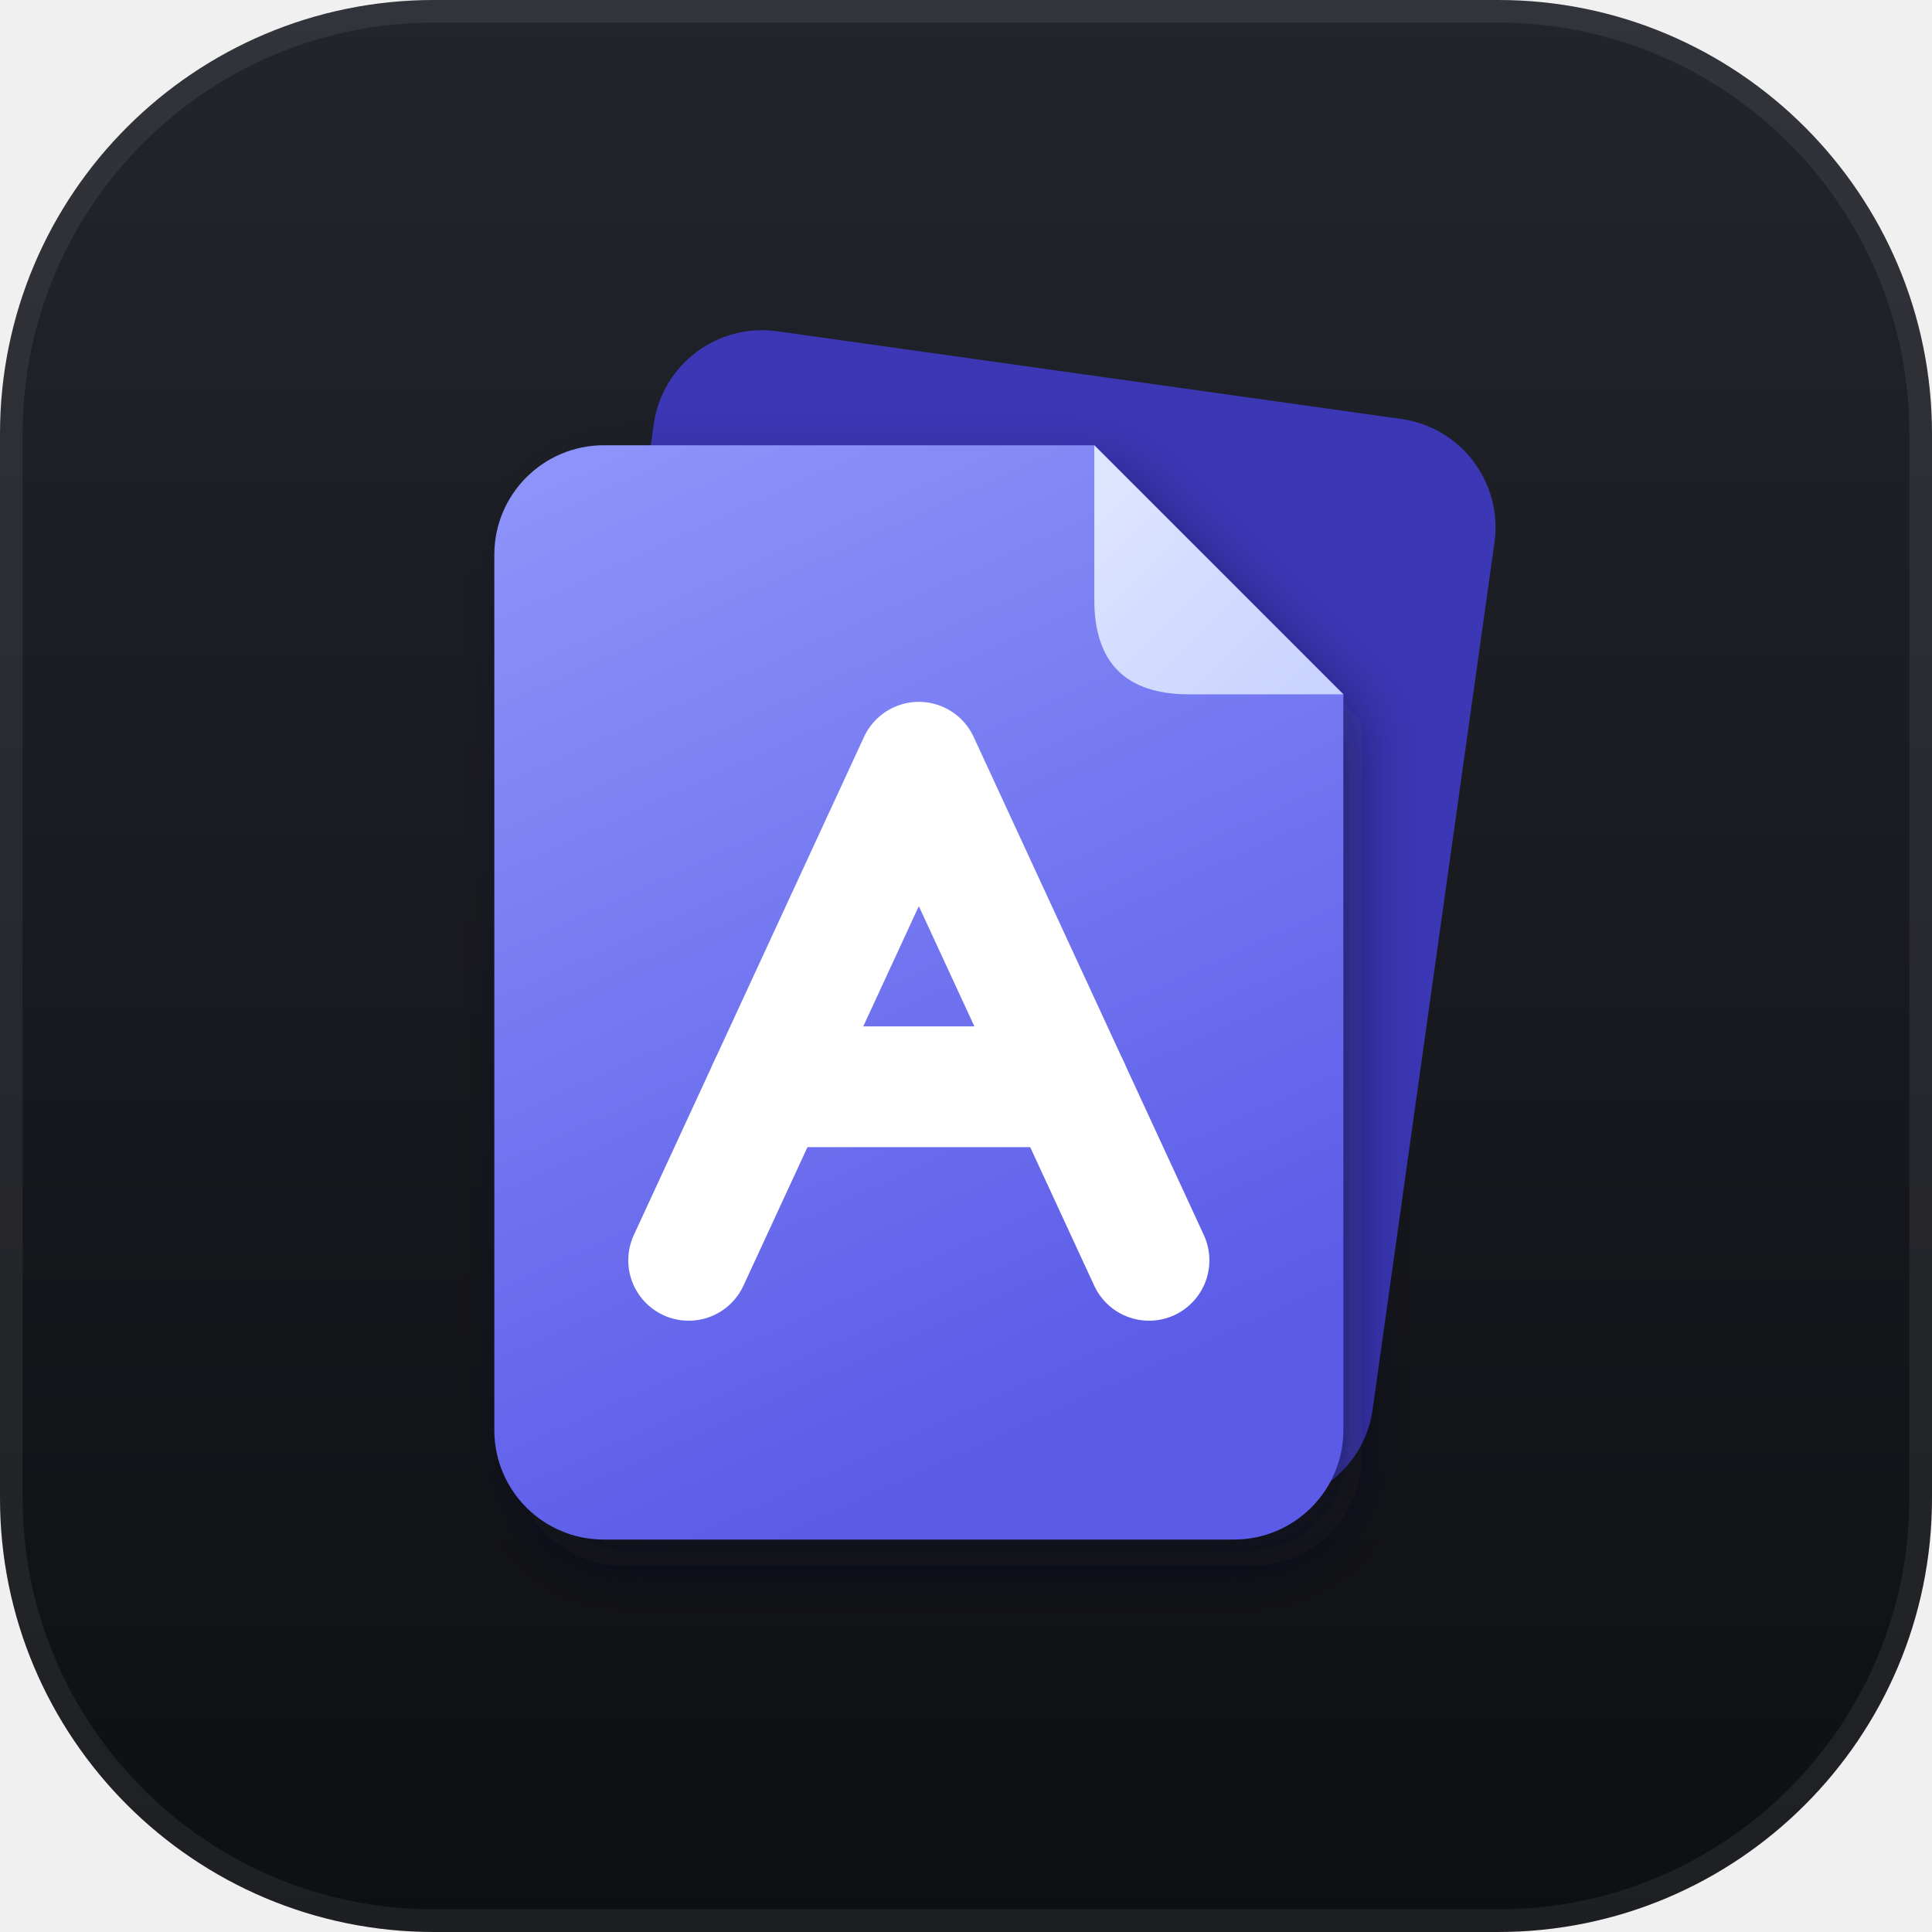
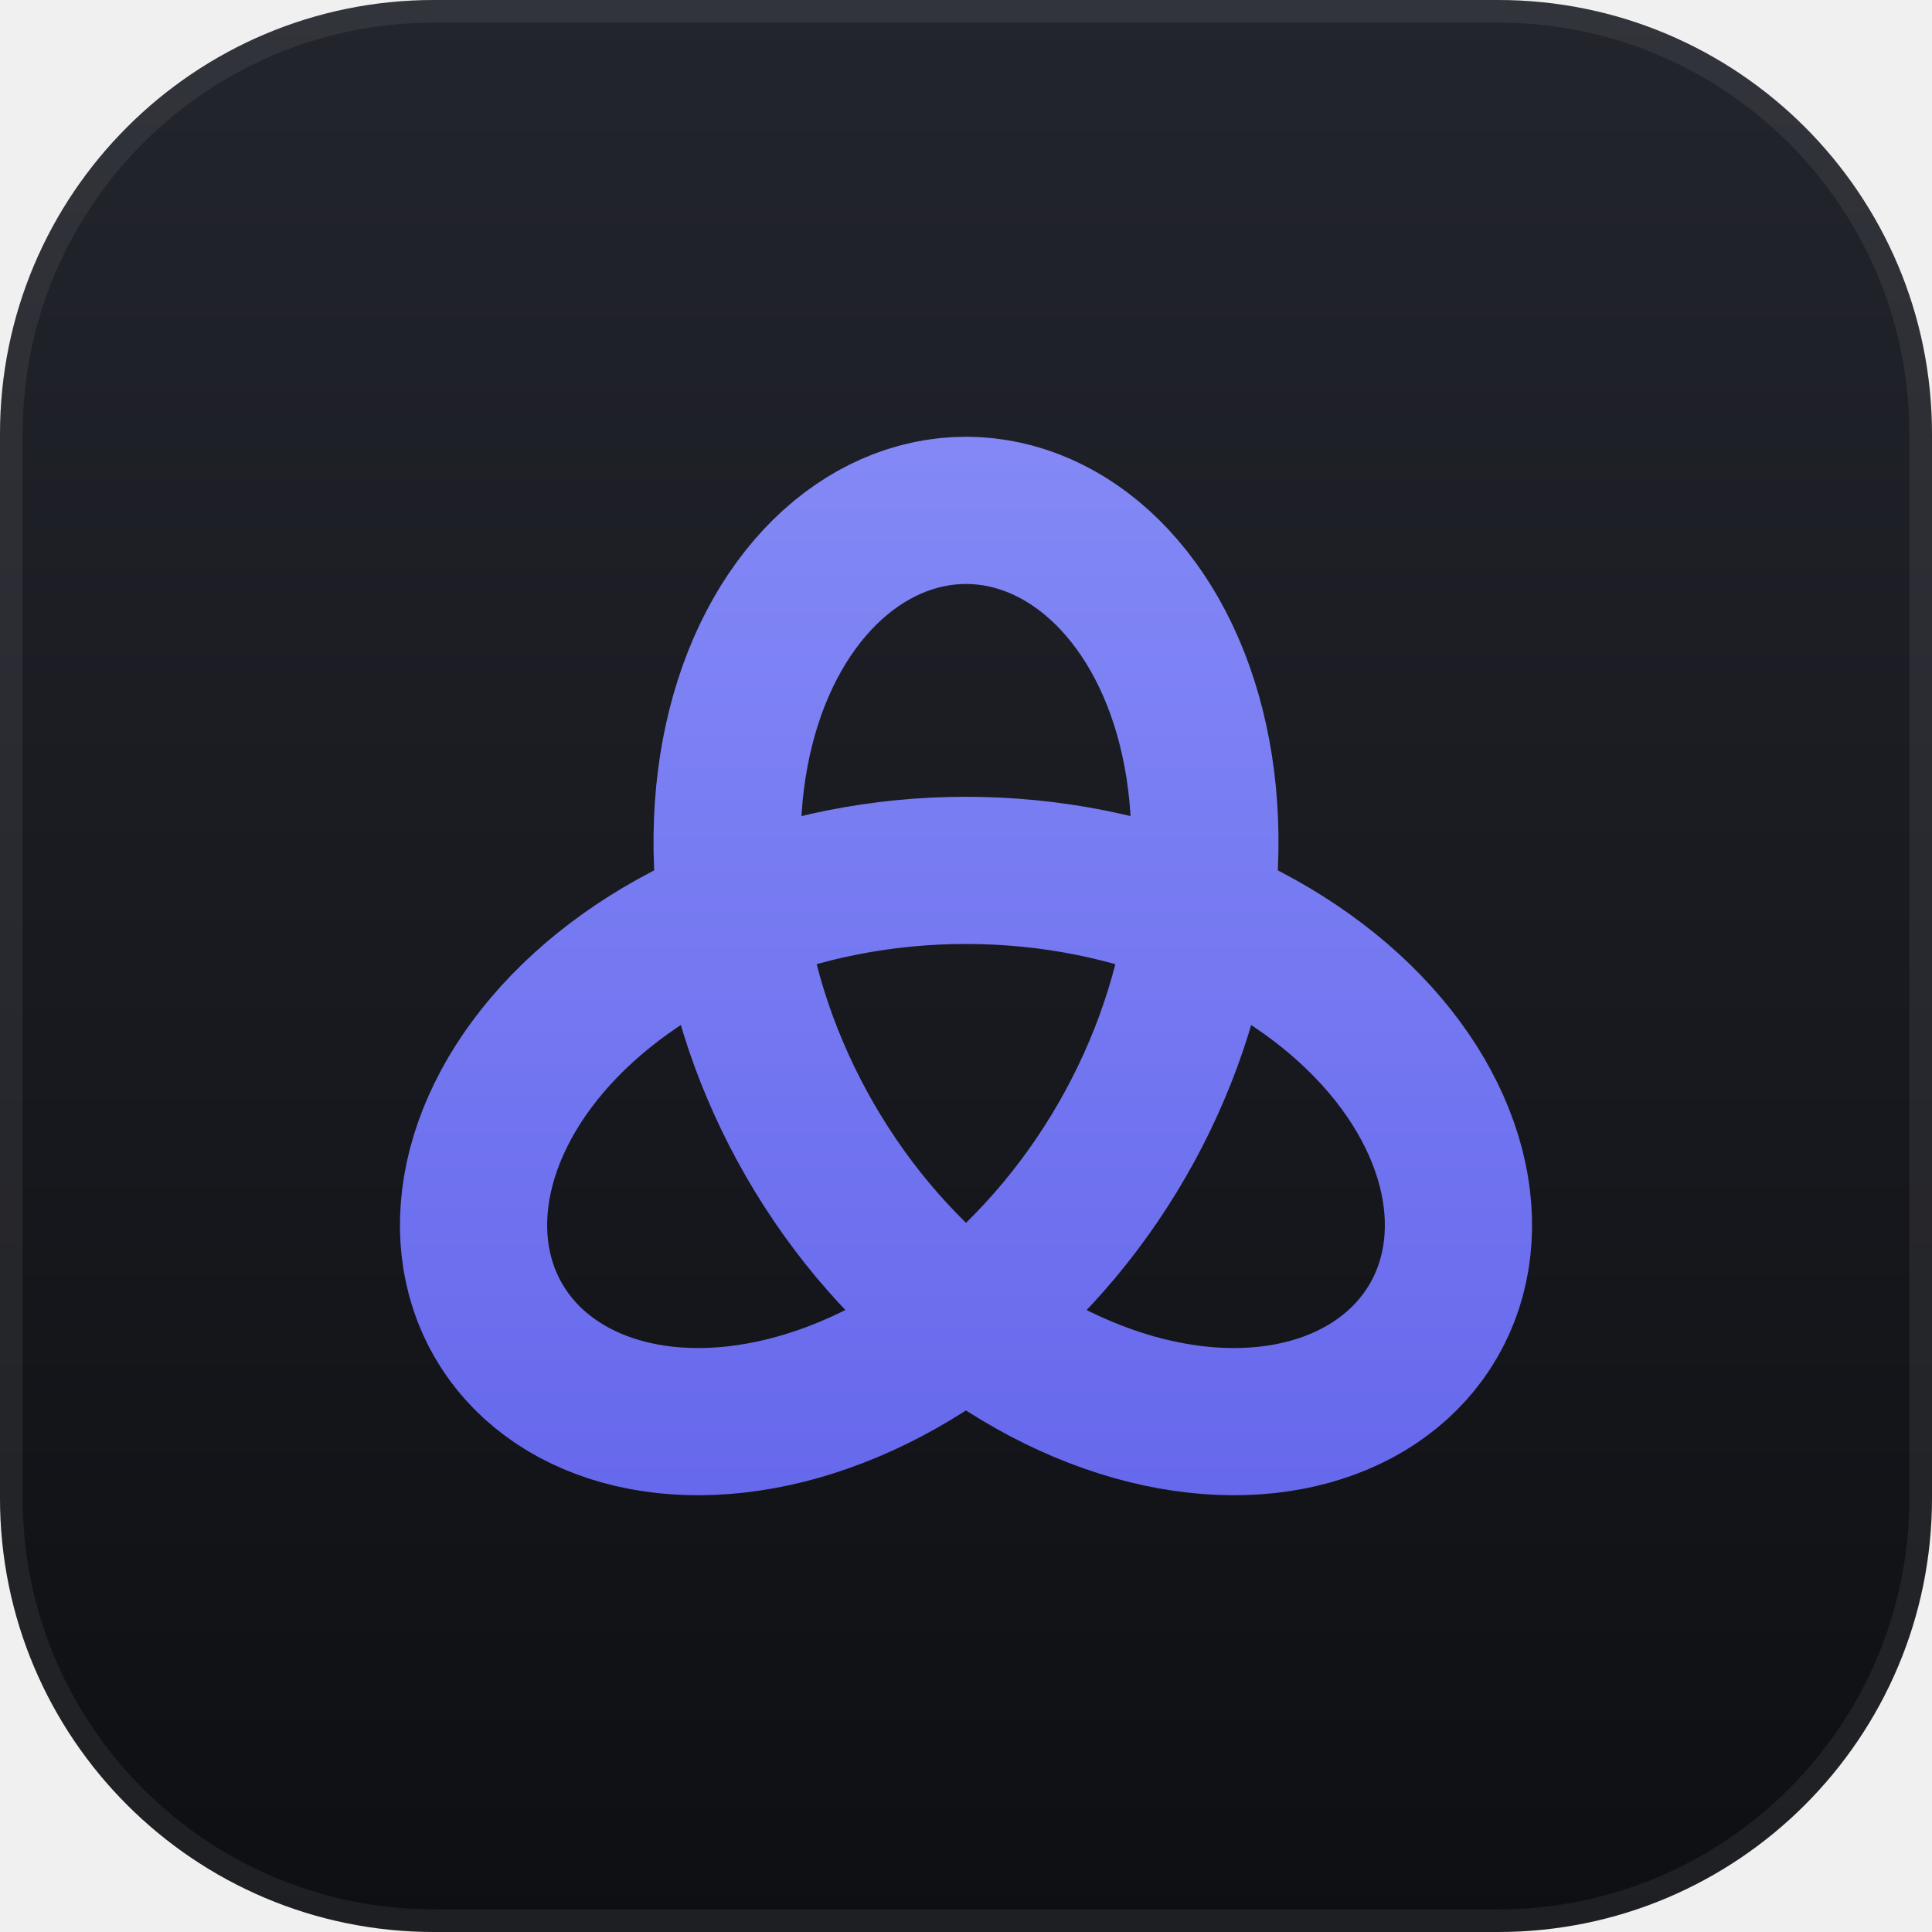
<svg xmlns="http://www.w3.org/2000/svg" width="1024" height="1024" viewBox="0 0 1024 1024">
  <defs>
    <linearGradient id="fondo" x1="0" y1="0" x2="0" y2="1">
      <stop offset="0" stop-color="#23252d" />
      <stop offset="1" stop-color="#0e0f12" />
    </linearGradient>
-     <linearGradient id="foglio" x1="0" y1="0" x2="0.35" y2="1">
+     <linearGradient id="indaco" gradientUnits="userSpaceOnUse" x1="0" y1="0" x2="0" y2="1024">
      <stop offset="0" stop-color="#8F96FA" />
      <stop offset="1" stop-color="#5B5BE8" />
-     </linearGradient>
-     <filter id="ombra" x="-20%" y="-20%" width="140%" height="140%">
-       <feGaussianBlur stdDeviation="16" />
-       <feOffset dx="10" dy="14" />
-     </filter>
-     <linearGradient id="piega" x1="0" y1="0" x2="1" y2="1">
-       <stop offset="0" stop-color="#E0E7FF" />
-       <stop offset="1" stop-color="#C7D2FE" />
    </linearGradient>
  </defs>
  <rect width="1024" height="1024" rx="230" fill="url(#fondo)" />
  <rect x="6" y="6" width="1012" height="1012" rx="224" fill="none" stroke="#fff" stroke-opacity=".07" stroke-width="12" />
-   <g transform="translate(0 0) scale(1)">
-     <rect x="312" y="196" width="450" height="580" rx="58" fill="#3B37B5" transform="rotate(8 537 486)" />
-     <path d="M320 236 H580 L712 368 V758 A58 58 0 0 1 654 816 H320 A58 58 0 0 1 262 758 V294 A58 58 0 0 1 320 236 Z" fill="#0b0a24" opacity=".45" filter="url(#ombra)" />
-     <path d="M320 236 H580 L712 368 V758 A58 58 0 0 1 654 816 H320 A58 58 0 0 1 262 758 V294 A58 58 0 0 1 320 236 Z" fill="url(#foglio)" />
-     <path d="M580 236 V317.84 Q580 368 630.16 368 H712 Z" fill="url(#piega)" />
-     <path d="M365 668 L487 404 L609 668" fill="none" stroke="#fff" stroke-width="64" stroke-linecap="round" stroke-linejoin="round" />
-     <path d="M407.515 576 H566.485" stroke="#fff" stroke-width="64" stroke-linecap="round" />
-   </g>
+   <path d="M512.00 461.32L520.32 461.42L528.64 461.72L536.94 462.23L545.21 462.94L553.45 463.85L561.64 464.96L569.79 466.27L577.87 467.78L585.89 469.48L593.83 471.38L601.68 473.46L609.45 475.73L617.11 478.18L624.66 480.82L632.10 483.63L639.41 486.62L646.60 489.77L653.64 493.09L660.54 496.57L667.28 500.21L673.87 503.99L680.29 507.92L686.54 512.00L692.61 516.20L698.49 520.54L704.19 525.00L709.68 529.57L714.98 534.26L720.07 539.05L724.95 543.94L729.62 548.92L734.06 553.99L738.28 559.13L742.27 564.34L746.03 569.61L749.55 574.94L752.84 580.32L755.88 585.74L758.68 591.20L761.24 596.68L763.55 602.17L765.61 607.68L767.42 613.19L768.97 618.69L770.28 624.19L771.33 629.66L772.12 635.10L772.67 640.51L772.96 645.87L773.00 651.18L772.79 656.44L772.33 661.62L771.62 666.74L770.66 671.77L769.46 676.71L768.01 681.55L766.33 686.30L764.41 690.93L762.26 695.44L759.87 699.83L757.26 704.09L754.43 708.22L751.38 712.19L748.11 716.02L744.64 719.70L740.96 723.21L737.08 726.55L733.01 729.72L728.75 732.72L724.31 735.53L719.69 738.15L714.89 740.58L709.94 742.81L704.83 744.84L699.56 746.67L694.15 748.28L688.61 749.69L682.93 750.88L677.13 751.85L671.22 752.60L665.20 753.12L659.07 753.42L652.86 753.50L646.56 753.34L640.18 752.95L633.73 752.34L627.22 751.48L620.66 750.40L614.05 749.09L607.41 747.54L600.73 745.76L594.04 743.74L587.33 741.50L580.62 739.02L573.91 736.32L567.21 733.39L560.53 730.24L553.88 726.87L547.27 723.27L540.70 719.46L534.17 715.44L527.71 711.20L521.31 706.76L514.99 702.12L508.75 697.28L502.60 692.24L496.54 687.02L490.58 681.61L484.73 676.03L479.00 670.26L473.39 664.33L467.91 658.24L462.56 652.00L457.36 645.60L452.30 639.06L447.39 632.38L442.64 625.57L438.05 618.63L433.63 611.59L429.38 604.43L425.30 597.17L421.41 589.81L417.70 582.37L414.18 574.85L410.85 567.26L407.71 559.61L404.77 551.90L402.04 544.15L399.50 536.35L397.17 528.53L395.05 520.69L393.13 512.83L391.43 504.97L389.93 497.11L388.65 489.26L387.58 481.43L386.72 473.64L386.07 465.88L385.64 458.16L385.41 450.50L385.40 442.91L385.59 435.38L386.00 427.93L386.60 420.57L387.42 413.31L388.43 406.15L389.65 399.10L391.06 392.17L392.66 385.36L394.45 378.69L396.44 372.16L398.60 365.78L400.94 359.56L403.46 353.50L406.15 347.60L409.00 341.89L412.02 336.35L415.19 331.00L418.51 325.85L421.98 320.90L425.59 316.15L429.33 311.62L433.19 307.29L437.18 303.19L441.29 299.32L445.50 295.67L449.81 292.26L454.23 289.09L458.72 286.15L463.31 283.46L467.96 281.02L472.68 278.82L477.47 276.88L482.30 275.20L487.18 273.77L492.10 272.59L497.05 271.68L502.02 271.03L507.01 270.63L512.00 270.50L516.99 270.63L521.98 271.03L526.95 271.68L531.90 272.59L536.82 273.77L541.70 275.20L546.53 276.88L551.32 278.82L556.04 281.02L560.69 283.46L565.28 286.15L569.77 289.09L574.19 292.26L578.50 295.67L582.71 299.32L586.82 303.19L590.81 307.29L594.67 311.62L598.41 316.15L602.02 320.90L605.49 325.85L608.81 331.00L611.98 336.35L615.00 341.89L617.85 347.60L620.54 353.50L623.06 359.56L625.40 365.78L627.56 372.16L629.55 378.69L631.34 385.36L632.94 392.17L634.35 399.10L635.57 406.15L636.58 413.31L637.40 420.57L638.00 427.93L638.41 435.38L638.60 442.91L638.59 450.50L638.36 458.16L637.93 465.88L637.28 473.64L636.42 481.43L635.35 489.26L634.07 497.11L632.57 504.97L630.87 512.83L628.95 520.69L626.83 528.53L624.50 536.35L621.96 544.15L619.23 551.90L616.29 559.61L613.15 567.26L609.82 574.85L606.30 582.37L602.59 589.81L598.70 597.17L594.62 604.43L590.37 611.59L585.95 618.63L581.36 625.57L576.61 632.38L571.70 639.06L566.64 645.60L561.44 652.00L556.09 658.24L550.61 664.33L545.00 670.26L539.27 676.03L533.42 681.61L527.46 687.02L521.40 692.24L515.25 697.28L509.01 702.12L502.69 706.76L496.29 711.20L489.83 715.44L483.30 719.46L476.73 723.27L470.12 726.87L463.47 730.24L456.79 733.39L450.09 736.32L443.38 739.02L436.67 741.50L429.96 743.74L423.27 745.76L416.59 747.54L409.95 749.09L403.34 750.40L396.78 751.48L390.27 752.34L383.82 752.95L377.44 753.34L371.14 753.50L364.93 753.42L358.80 753.12L352.78 752.60L346.87 751.85L341.07 750.88L335.39 749.69L329.85 748.28L324.44 746.67L319.17 744.84L314.06 742.81L309.11 740.58L304.31 738.15L299.69 735.53L295.25 732.72L290.99 729.72L286.92 726.55L283.04 723.21L279.36 719.70L275.89 716.02L272.62 712.19L269.57 708.22L266.74 704.09L264.13 699.83L261.74 695.44L259.59 690.93L257.67 686.30L255.99 681.55L254.54 676.71L253.34 671.77L252.38 666.74L251.67 661.62L251.21 656.44L251.00 651.18L251.04 645.87L251.33 640.51L251.88 635.10L252.67 629.66L253.72 624.19L255.03 618.69L256.58 613.19L258.39 607.68L260.45 602.17L262.76 596.68L265.32 591.20L268.12 585.74L271.16 580.32L274.45 574.94L277.97 569.61L281.73 564.34L285.72 559.13L289.94 553.99L294.38 548.92L299.05 543.94L303.93 539.05L309.02 534.26L314.32 529.57L319.81 525.00L325.51 520.54L331.39 516.20L337.46 512.00L343.71 507.92L350.13 503.99L356.72 500.21L363.46 496.57L370.36 493.09L377.40 489.77L384.59 486.62L391.90 483.63L399.34 480.82L406.89 478.18L414.55 475.73L422.32 473.46L430.17 471.38L438.11 469.48L446.13 467.78L454.21 466.27L462.36 464.96L470.55 463.85L478.79 462.94L487.06 462.23L495.36 461.72L503.68 461.42Z" fill="none" stroke="url(#indaco)" stroke-width="78" stroke-linejoin="round" stroke-linecap="round" />
</svg>
